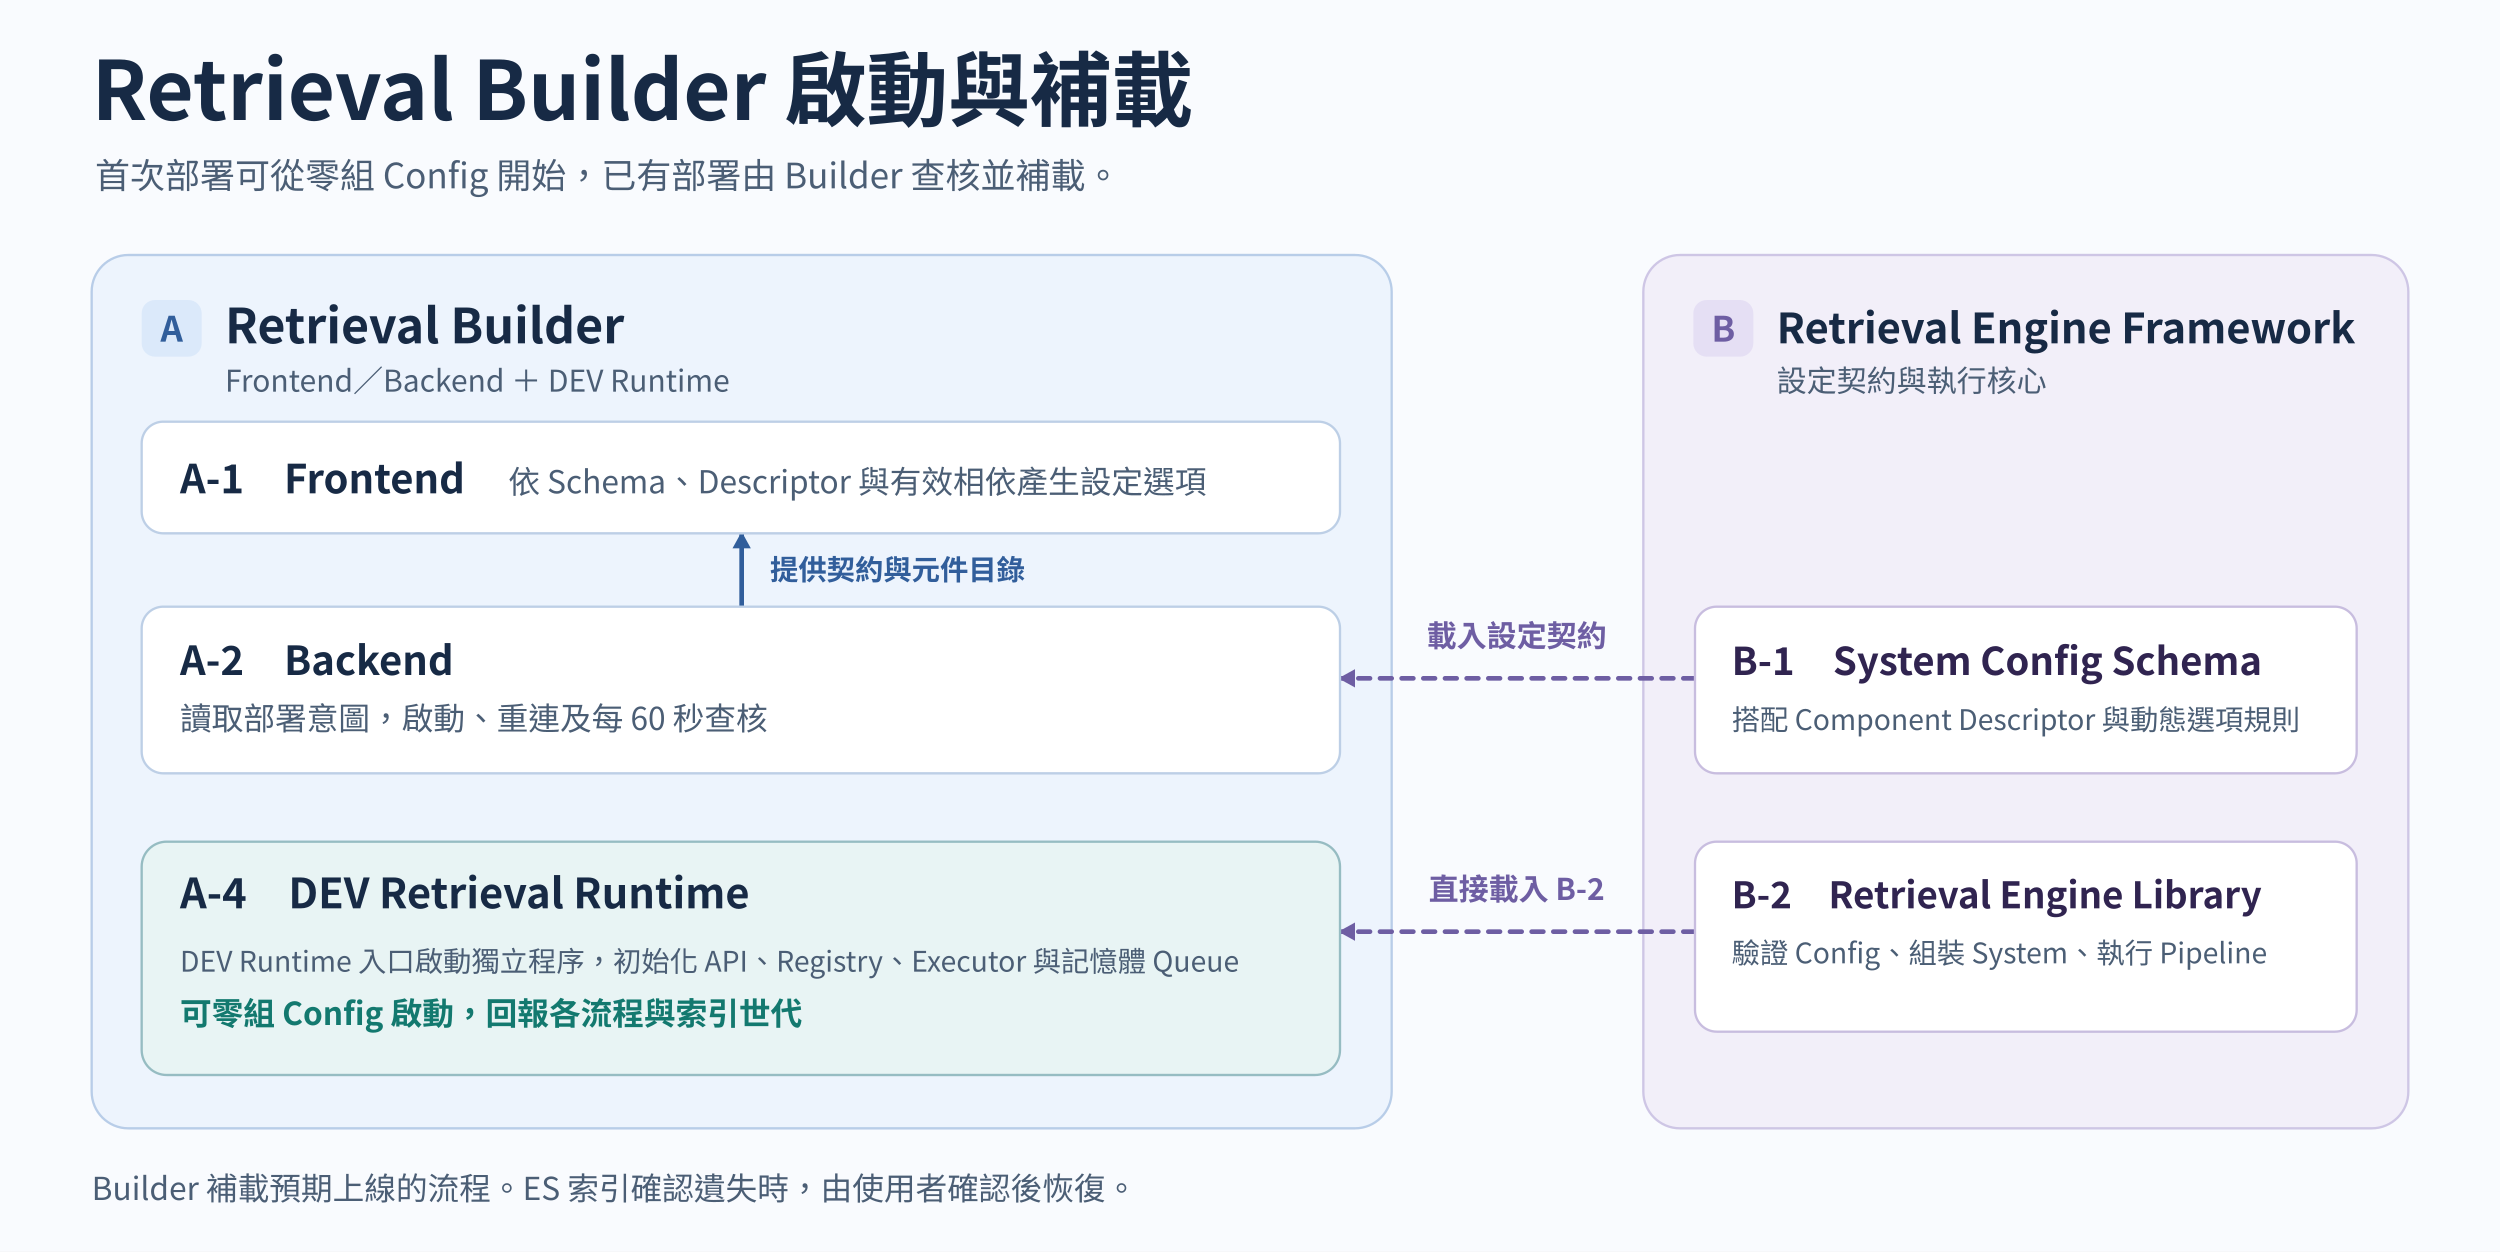
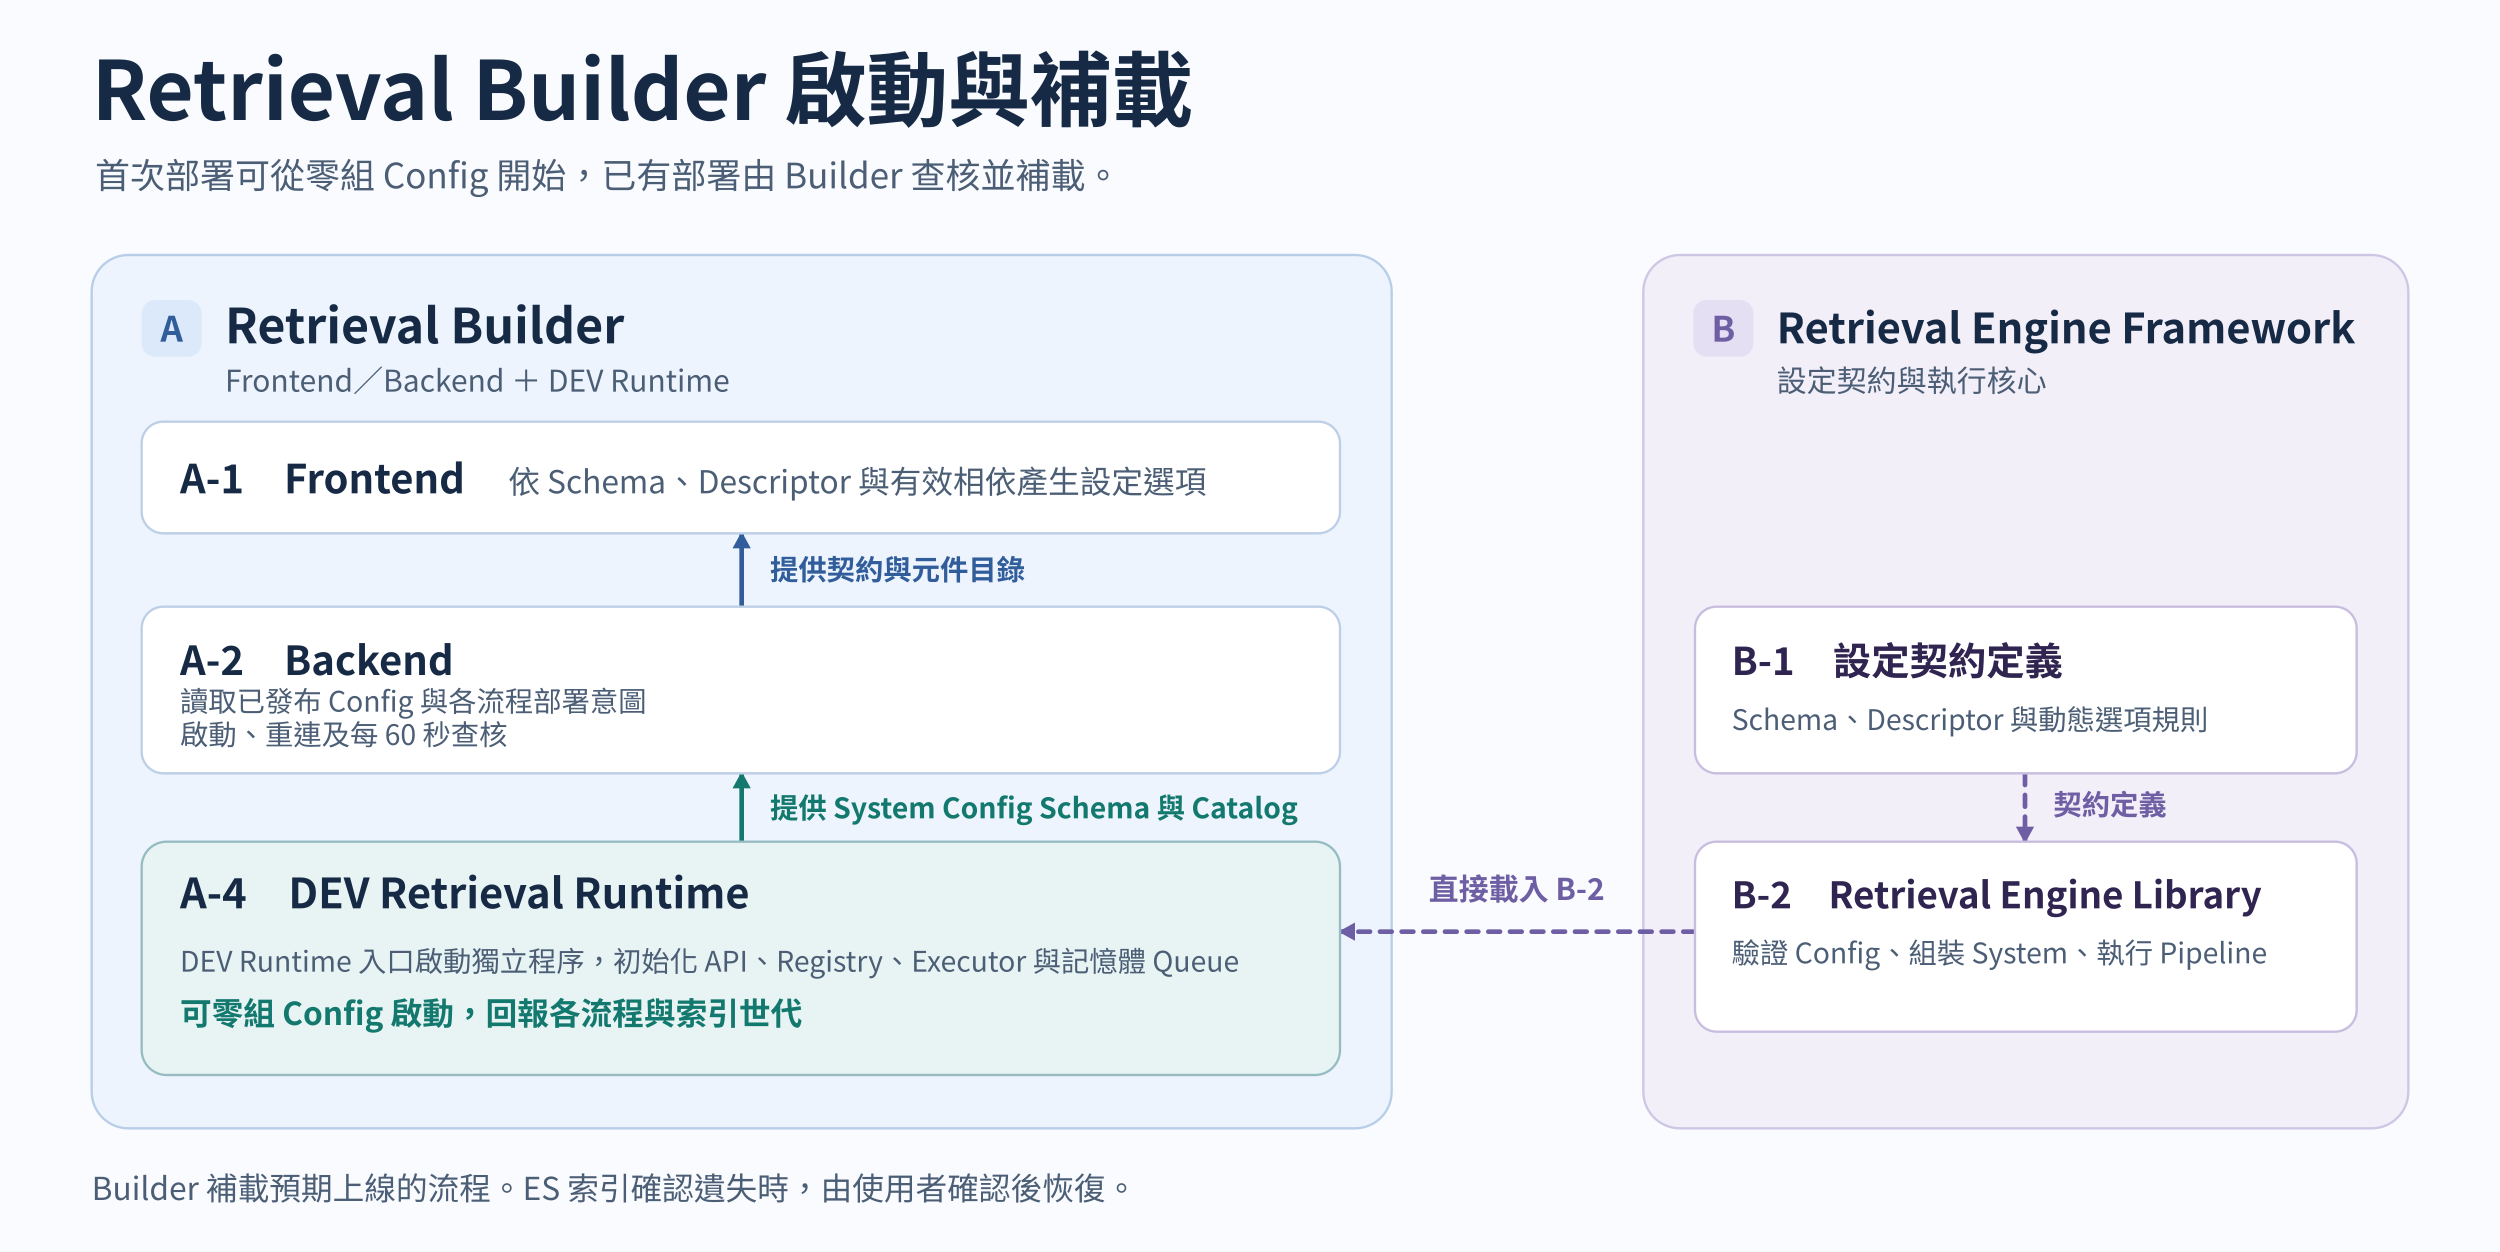
<svg xmlns="http://www.w3.org/2000/svg" width="1500" height="751" viewBox="0 0 1500 751" role="img" aria-labelledby="title desc">
  <defs>
    <marker id="arrow-blue" markerWidth="11" markerHeight="11" refX="9" refY="5.5" orient="auto" markerUnits="userSpaceOnUse">
      <path d="M0 0 L10 5.5 L0 11Z" fill="#315e9b" />
    </marker>
    <marker id="arrow-purple" markerWidth="11" markerHeight="11" refX="9" refY="5.5" orient="auto" markerUnits="userSpaceOnUse">
      <path d="M0 0 L10 5.5 L0 11Z" fill="#6e5ea3" />
    </marker>
    <marker id="arrow-teal" markerWidth="11" markerHeight="11" refX="9" refY="5.5" orient="auto" markerUnits="userSpaceOnUse">
      <path d="M0 0 L10 5.5 L0 11Z" fill="#13796f" />
    </marker>
    <marker id="arrow-orange" markerWidth="11" markerHeight="11" refX="9" refY="5.5" orient="auto" markerUnits="userSpaceOnUse">
      <path d="M0 0 L10 5.5 L0 11Z" fill="#a55b18" />
    </marker>
  </defs>
  <style>
text{font-family:'Noto Sans CJK TC','Noto Sans CJK SC',sans-serif;text-rendering:geometricPrecision}
</style>
  <rect x="0" y="0" width="1500" height="751" rx="0" fill="#f9fbfe" stroke="none" stroke-width="1.4" />
  <text x="55" y="72" fill="#172a45" font-size="49" font-weight="800" text-anchor="start">Retrieval Builder 啟動與補載</text>
  <text x="57" y="113" fill="#4b5e75" font-size="21" font-weight="500" text-anchor="start">首次部署可從零組 Config 開始，已有部署由 Builder 查核並補載。</text>
  <rect x="55" y="153" width="780" height="524" rx="22" fill="#edf4fd" stroke="#b8cde8" stroke-width="1.4" />
  <rect x="986" y="153" width="459" height="524" rx="22" fill="#f2eff9" stroke="#cec6e5" stroke-width="1.4" />
  <rect x="85" y="180" width="36" height="34" rx="8" fill="#dbe9fa" stroke="none" stroke-width="1.4" />
  <text x="103" y="205" fill="#315e9b" font-size="21" font-weight="750" text-anchor="middle">A</text>
  <text x="135" y="206" fill="#172a45" font-size="29" font-weight="750" text-anchor="start">Retrieval Builder</text>
  <text x="135" y="235" fill="#4b5e75" font-size="18" font-weight="500" text-anchor="start">Frontend／Backend ＋ DEV Runtime</text>
  <rect x="1016" y="180" width="36" height="34" rx="8" fill="#e5dff4" stroke="none" stroke-width="1.4" />
  <text x="1034" y="205" fill="#6e5ea3" font-size="21" font-weight="750" text-anchor="middle">B</text>
  <text x="1066" y="206" fill="#172a45" font-size="25" font-weight="750" text-anchor="start">Retrieval Engine Framework</text>
  <text x="1066" y="235" fill="#4b5e75" font-size="18" font-weight="500" text-anchor="start">設定契約與執行核心</text>
-   <path d="M1017 407 H804" fill="none" stroke="#6e5ea3" stroke-width="2.8" stroke-linecap="round" stroke-linejoin="round" stroke-dasharray="7 6" marker-end="url(#arrow-purple)" />
+   <path d="M1215 464 V505" fill="none" stroke="#6e5ea3" stroke-width="2.8" stroke-linecap="round" stroke-linejoin="round" stroke-dasharray="7 6" marker-end="url(#arrow-purple)" />
+   <path d="M445 505 V464" fill="none" stroke="#13796f" stroke-width="2.8" stroke-linecap="round" stroke-linejoin="round" marker-end="url(#arrow-teal)" />
  <path d="M1017 559 H804" fill="none" stroke="#6e5ea3" stroke-width="2.8" stroke-linecap="round" stroke-linejoin="round" stroke-dasharray="7 6" marker-end="url(#arrow-purple)" />
  <path d="M445 364 V320" fill="none" stroke="#315e9b" stroke-width="2.8" stroke-linecap="round" stroke-linejoin="round" marker-end="url(#arrow-blue)" />
-   <text x="910" y="388" fill="#6e5ea3" font-size="18" font-weight="680" text-anchor="middle">載入設定契約</text>
+   <text x="1232" y="489" fill="#6e5ea3" font-size="17" font-weight="650" text-anchor="start">契約定義</text>
+   <text x="462" y="491" fill="#13796f" font-size="17" font-weight="650" text-anchor="start">提供 System Config Schema 與 Catalog</text>
  <text x="910" y="540" fill="#6e5ea3" font-size="18" font-weight="680" text-anchor="middle">直接載入 B-2</text>
  <text x="462" y="348" fill="#315e9b" font-size="17" font-weight="650" text-anchor="start">提供契約與元件目錄</text>
  <rect x="85" y="253" width="719" height="67" rx="13" fill="#ffffff" stroke="#bdcfe6" stroke-width="1.4" />
  <text x="108" y="296" fill="#172a45" font-size="24" font-weight="750" text-anchor="start">A-1　Frontend</text>
  <text x="305" y="296" fill="#4b5e75" font-size="19" font-weight="500" text-anchor="start">依 Schema、Descriptor 與有效相依產生設定選項</text>
  <rect x="85" y="364" width="719" height="100" rx="13" fill="#ffffff" stroke="#bdcfe6" stroke-width="1.4" />
  <text x="108" y="405" fill="#172a45" font-size="24" font-weight="750" text-anchor="start">A-2　Backend</text>
-   <text x="108" y="438" fill="#4b5e75" font-size="19" font-weight="500" text-anchor="start">讀取部署意圖，啟動、重連及每 60 秒查核</text>
+   <text x="108" y="427" fill="#4b5e75" font-size="17" font-weight="500" text-anchor="start">讀取已發布 Config 與各流程部署意圖</text>
+   <text x="108" y="447" fill="#4b5e75" font-size="17" font-weight="500" text-anchor="start">啟動、重連及每 60 秒查核</text>
  <rect x="85" y="505" width="719" height="140" rx="15" fill="#e8f4f4" stroke="#96bcc2" stroke-width="1.4" />
  <text x="108" y="545" fill="#172a45" font-size="25" font-weight="750" text-anchor="start">A-4　DEV Retrieval Runtime</text>
  <text x="108" y="583" fill="#4b5e75" font-size="17" font-weight="500" text-anchor="start">DEV Runtime 入口啟動獨立程序，初始化 API、Registry、Executor 與記憶體 Queue</text>
  <text x="108" y="615" fill="#13796f" font-size="19" font-weight="700" text-anchor="start">可零組 Config 啟動，回報各流程與索引世代</text>
  <rect x="1017" y="364" width="397" height="100" rx="13" fill="#ffffff" stroke="#c8bddf" stroke-width="1.4" />
-   <text x="1039" y="405" fill="#302450" font-size="23" font-weight="750" text-anchor="start">B-1　System Config Schema</text>
-   <text x="1039" y="438" fill="#4b5e75" font-size="17" font-weight="500" text-anchor="start">搭配 Component Descriptor 與動態選項規則</text>
+   <text x="1039" y="405" fill="#302450" font-size="23" font-weight="750" text-anchor="start">B-1　設定契約定義</text>
+   <text x="1039" y="438" fill="#4b5e75" font-size="17" font-weight="500" text-anchor="start">Schema、Descriptor 與動態選項規則</text>
  <rect x="1017" y="505" width="397" height="114" rx="13" fill="#ffffff" stroke="#c8bddf" stroke-width="1.4" />
  <text x="1039" y="545" fill="#302450" font-size="22" font-weight="750" text-anchor="start">B-2　Retrieval Engine Library</text>
  <text x="1039" y="578" fill="#4b5e75" font-size="17" font-weight="500" text-anchor="start">驗證 Config、組裝 System、執行 Pipeline</text>
  <text x="55" y="720" fill="#4b5e75" font-size="19" font-weight="500" text-anchor="start">Builder 補載預期上線的流程。ES 索引確認遺失時，由使用者確認後恢復。</text>
</svg>
